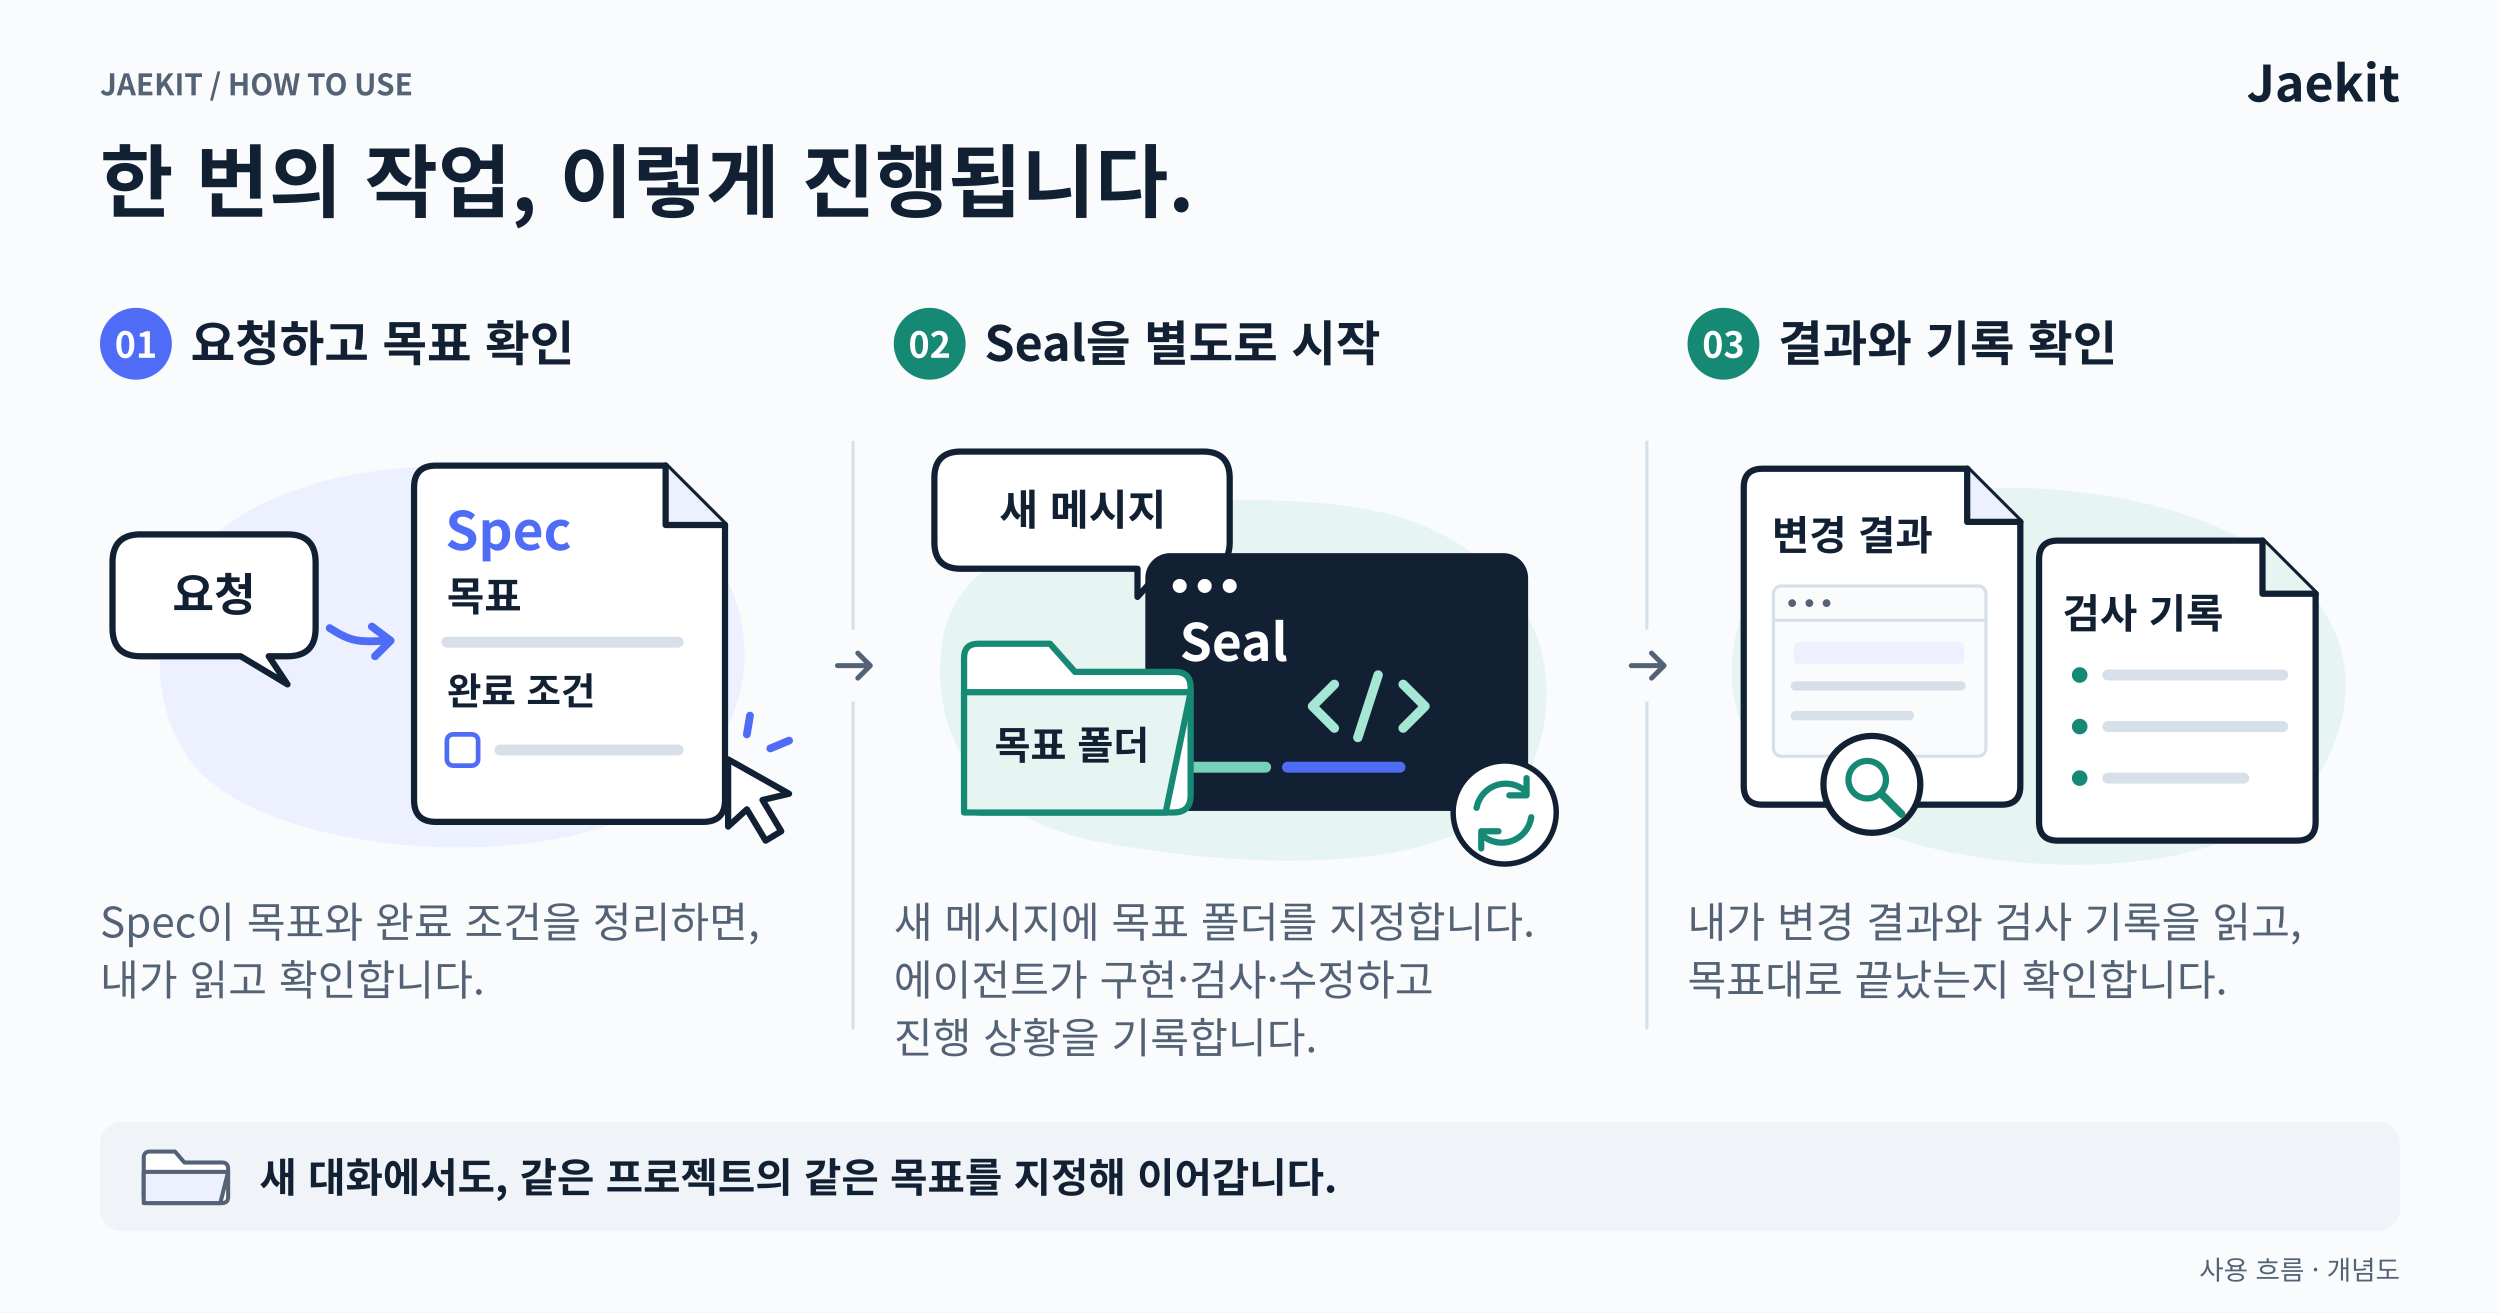
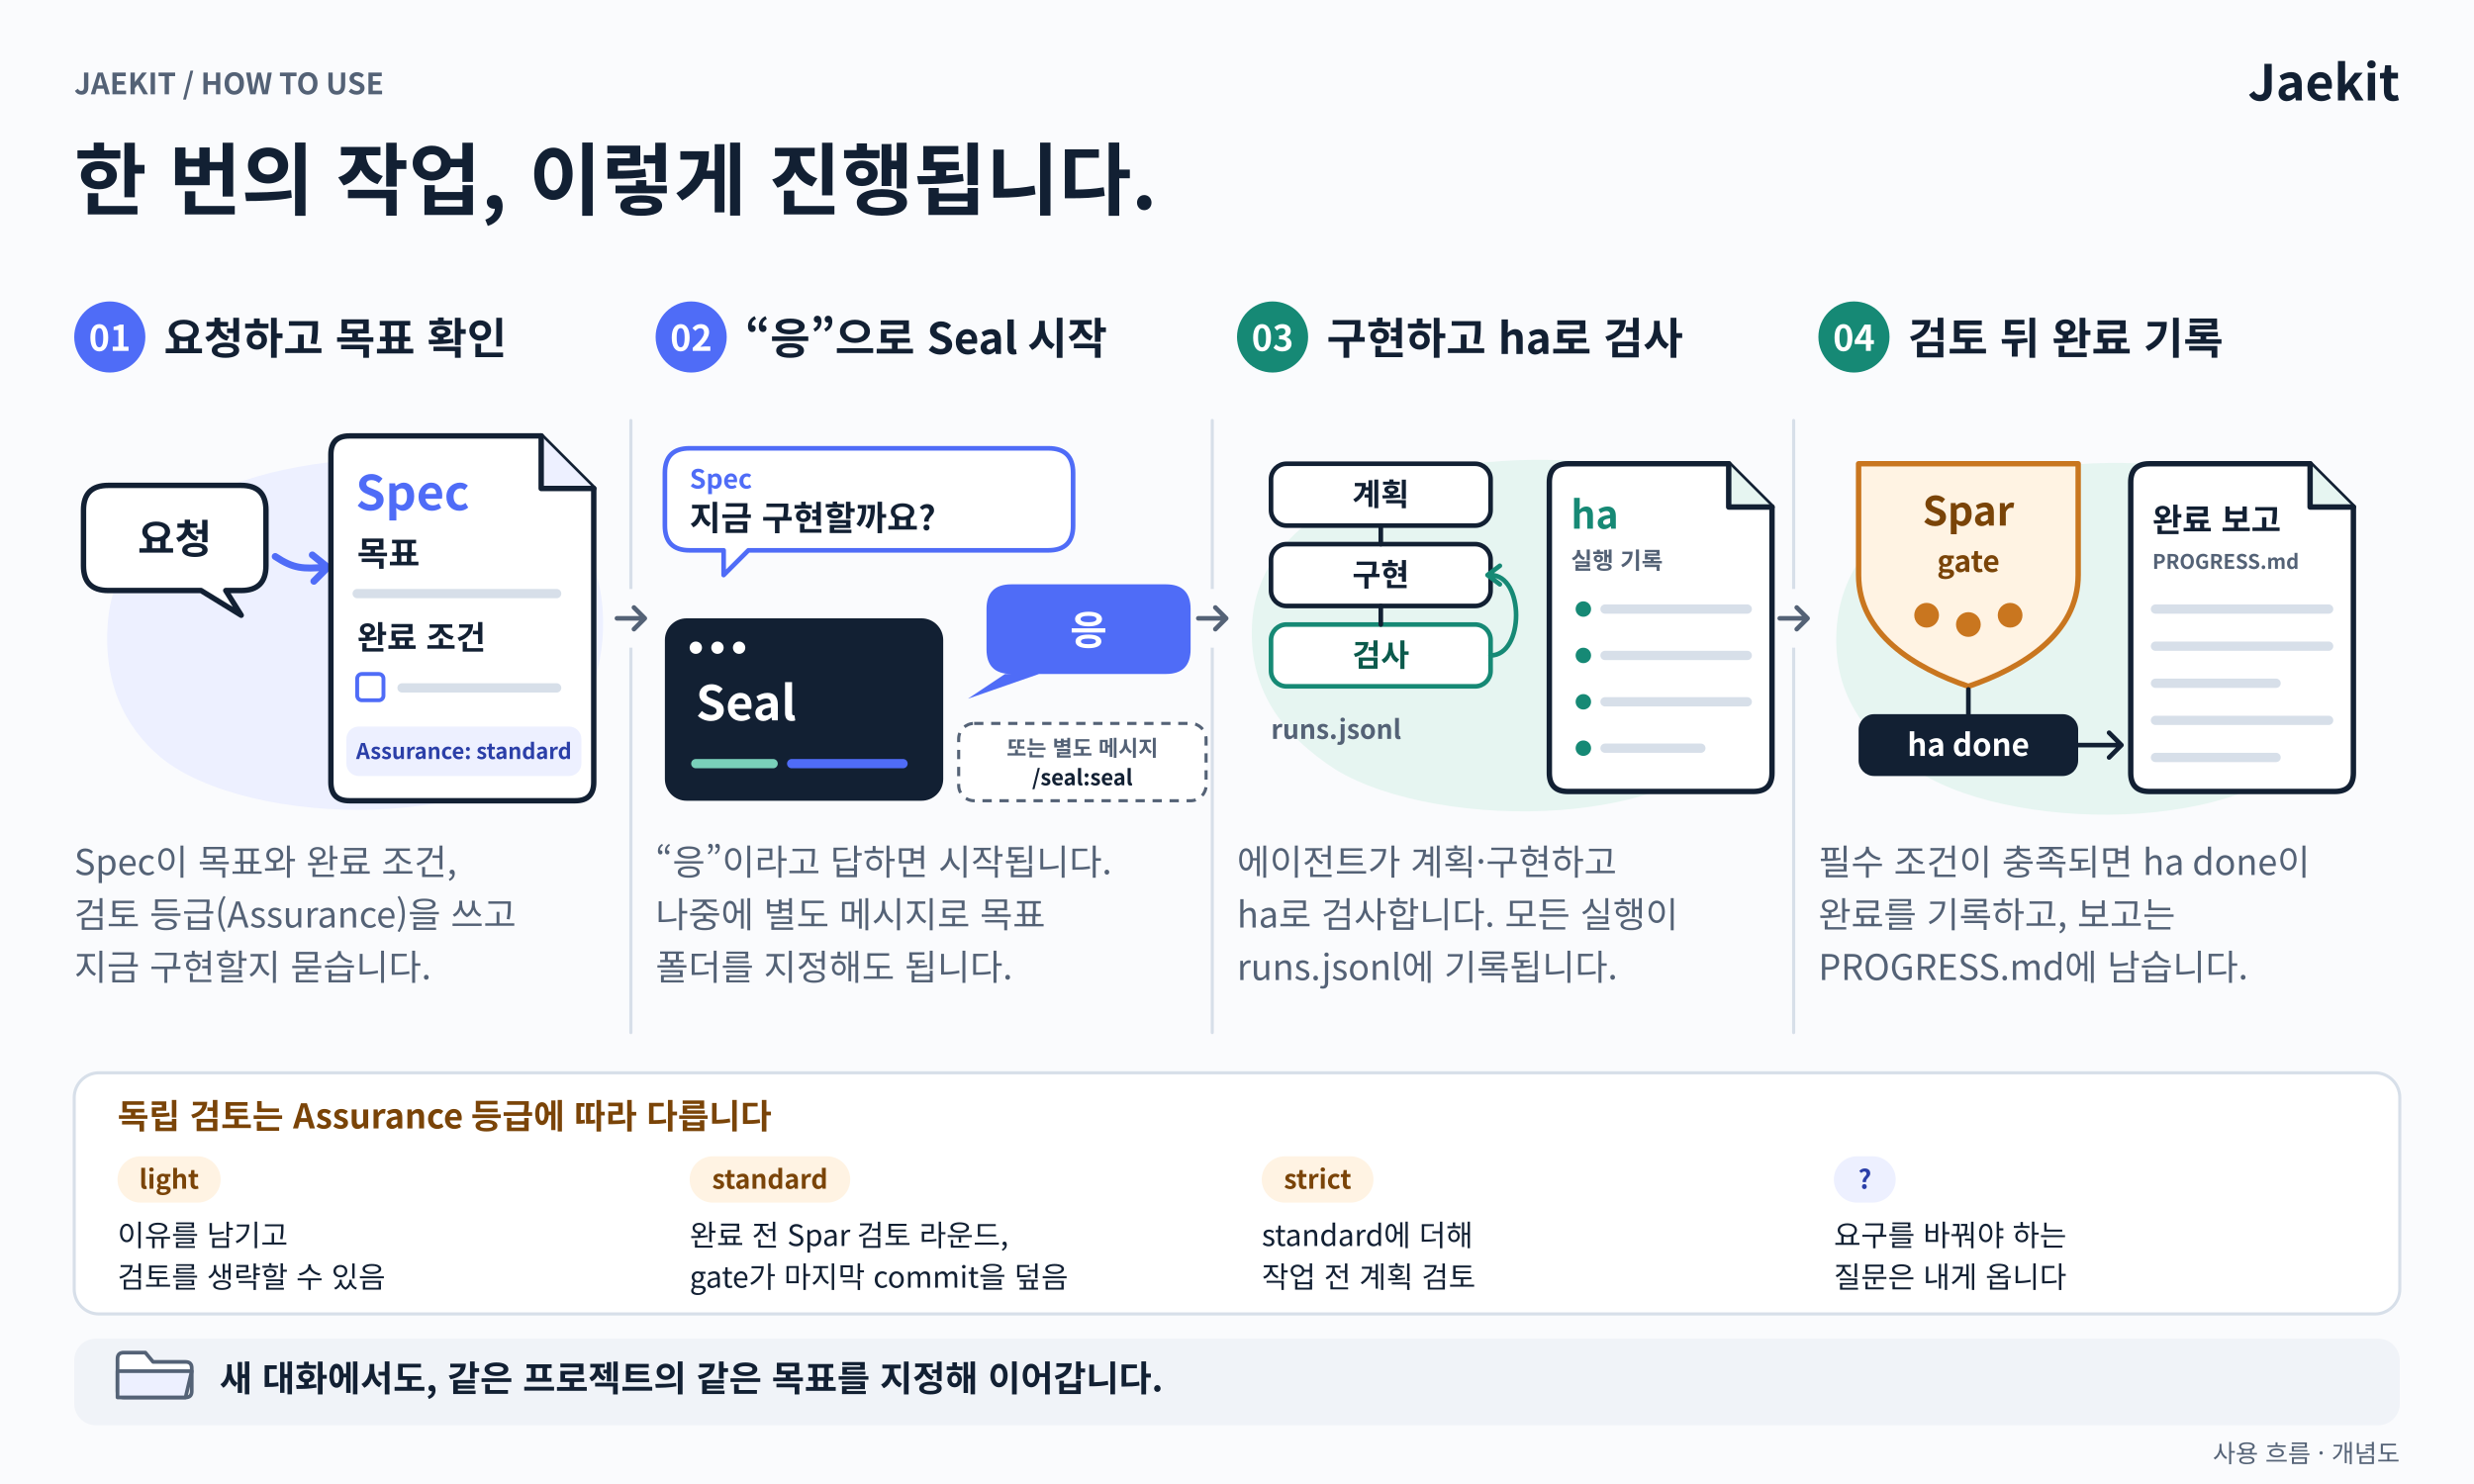
- <svg xmlns="http://www.w3.org/2000/svg" width="1600" height="840" viewBox="0 0 1600 840" role="img" aria-labelledby="title description" xml:lang="ko">
-   <rect x="0" y="0" width="1600" height="840" rx="0" fill="#FAFBFD" />
-   <text x="64" y="61" font-family="Noto Sans CJK KR, Noto Sans KR, sans-serif" font-size="19" font-weight="700" fill="#546276" text-anchor="start">JAEKIT / HOW TO USE</text>
-   <text x="1536" y="65" font-family="Noto Sans CJK KR, Noto Sans KR, sans-serif" font-size="32" font-weight="700" fill="#122033" text-anchor="end">Jaekit</text>
-   <text x="64" y="135" font-family="Noto Sans CJK KR, Noto Sans KR, sans-serif" font-size="51" font-weight="700" fill="#122033" text-anchor="start">한 번의 작업, 이렇게 진행됩니다.</text>
-   <circle cx="87" cy="220" r="23" fill="#4F6CF7" />
-   <text x="87" y="229" font-family="Noto Sans CJK KR, Noto Sans KR, sans-serif" font-size="23" font-weight="700" fill="#FFFFFF" text-anchor="middle">01</text>
-   <text x="122" y="231" font-family="Noto Sans CJK KR, Noto Sans KR, sans-serif" font-size="31" font-weight="700" fill="#122033" text-anchor="start">요청하고 목표 확인</text>
-   <circle cx="595" cy="220" r="23" fill="#168975" />
-   <text x="595" y="229" font-family="Noto Sans CJK KR, Noto Sans KR, sans-serif" font-size="23" font-weight="700" fill="#FFFFFF" text-anchor="middle">02</text>
-   <text x="630" y="231" font-family="Noto Sans CJK KR, Noto Sans KR, sans-serif" font-size="31" font-weight="700" fill="#122033" text-anchor="start">Seal을 별도로 시작</text>
-   <circle cx="1103" cy="220" r="23" fill="#168975" />
-   <text x="1103" y="229" font-family="Noto Sans CJK KR, Noto Sans KR, sans-serif" font-size="23" font-weight="700" fill="#FFFFFF" text-anchor="middle">03</text>
-   <text x="1138" y="231" font-family="Noto Sans CJK KR, Noto Sans KR, sans-serif" font-size="31" font-weight="700" fill="#122033" text-anchor="start">결과와 기록 확인</text>
-   <path d="M546 283L546 658" fill="none" stroke="#D7DFE9" stroke-width="2" stroke-linecap="round" stroke-linejoin="round" />
-   <circle cx="546" cy="426" r="23" fill="#FAFBFD" />
-   <path d="M536 426H556M549 418L557 426L549 434" fill="none" stroke="#546276" stroke-width="3.2" stroke-linecap="round" stroke-linejoin="round" />
-   <path d="M1054 283L1054 658" fill="none" stroke="#D7DFE9" stroke-width="2" stroke-linecap="round" stroke-linejoin="round" />
-   <circle cx="1054" cy="426" r="23" fill="#FAFBFD" />
-   <path d="M1044 426H1064M1057 418L1065 426L1057 434" fill="none" stroke="#546276" stroke-width="3.2" stroke-linecap="round" stroke-linejoin="round" />
-   <path d="M103 407C114 313 242 282 371 306C475 326 503 424 451 489C391 564 195 553 133 499C108 477 99 441 103 407Z" fill="#EDF0FF" />
-   <path d="M90 342H184Q202 342 202 360V402Q202 420 184 420H172L184 438L154 420H90Q72 420 72 402V360Q72 342 90 342Z" fill="#FFFFFF" stroke="#122033" stroke-width="4" stroke-linecap="round" stroke-linejoin="round" />
-   <text x="137" y="391" font-family="Noto Sans CJK KR, Noto Sans KR, sans-serif" font-size="29" font-weight="700" fill="#122033" text-anchor="middle">요청</text>
-   <path d="M211 402C225 411 230 411 248 410M238 401L250 410L240 420" fill="none" stroke="#4F6CF7" stroke-width="5" stroke-linecap="round" stroke-linejoin="round" />
-   <path d="M279 298H426L464 336V512Q464 526 450 526H279Q265 526 265 512V312Q265 298 279 298Z" fill="#FFFFFF" stroke="#122033" stroke-width="4" stroke-linecap="round" stroke-linejoin="round" />
-   <path d="M426 298V336H464" fill="#EDF0FF" stroke="#122033" stroke-width="4" stroke-linecap="round" stroke-linejoin="round" />
-   <text x="285" y="352" font-family="Noto Sans CJK KR, Noto Sans KR, sans-serif" font-size="34" font-weight="700" fill="#4F6CF7" text-anchor="start">Spec</text>
-   <text x="286" y="391" font-family="Noto Sans CJK KR, Noto Sans KR, sans-serif" font-size="26" font-weight="700" fill="#122033" text-anchor="start">목표</text>
-   <path d="M286 411H434" fill="none" stroke="#D7DFE9" stroke-width="7" stroke-linecap="round" stroke-linejoin="round" />
-   <text x="286" y="451" font-family="Noto Sans CJK KR, Noto Sans KR, sans-serif" font-size="24" font-weight="700" fill="#122033" text-anchor="start">완료 조건</text>
-   <rect x="286" y="470" width="20" height="20" rx="4" fill="#FFFFFF" stroke="#4F6CF7" stroke-width="3" />
-   <path d="M320 480H434" fill="none" stroke="#D7DFE9" stroke-width="7" stroke-linecap="round" stroke-linejoin="round" />
-   <path d="M466 486L466 529L478 518L490 538L500 532L488 512L505 508Z" fill="#FFFFFF" stroke="#122033" stroke-width="4" stroke-linecap="round" stroke-linejoin="round" />
-   <path d="M478 470L480 458" fill="none" stroke="#4F6CF7" stroke-width="5" stroke-linecap="round" stroke-linejoin="round" />
-   <path d="M493 479L505 474" fill="none" stroke="#4F6CF7" stroke-width="5" stroke-linecap="round" stroke-linejoin="round" />
-   <path d="M603 411C612 340 734 310 855 323C957 333 1011 407 982 486C953 563 809 558 704 539C632 526 594 476 603 411Z" fill="#E6F5F1" />
-   <path d="M615 289H770Q787 289 787 306V347Q787 364 770 364H744L728 382V364H615Q598 364 598 347V306Q598 289 615 289Z" fill="#FFFFFF" stroke="#122033" stroke-width="4" stroke-linecap="round" stroke-linejoin="round" />
-   <text x="693" y="336" font-family="Noto Sans CJK KR, Noto Sans KR, sans-serif" font-size="27" font-weight="700" fill="#122033" text-anchor="middle">새 메시지</text>
-   <rect x="733" y="354" width="245" height="165" rx="16" fill="#122033" />
-   <circle cx="755" cy="375" r="4.5" fill="#FFFFFF" />
-   <circle cx="771" cy="375" r="4.5" fill="#FFFFFF" />
-   <circle cx="787" cy="375" r="4.5" fill="#FFFFFF" />
-   <text x="755" y="423" font-family="Noto Sans CJK KR, Noto Sans KR, sans-serif" font-size="33" font-weight="700" fill="#FFFFFF" text-anchor="start">Seal</text>
-   <path d="M854 438L840 452L854 466M898 438L912 452L898 466M882 432L869 472" fill="none" stroke="#A5E6D5" stroke-width="6" stroke-linecap="round" stroke-linejoin="round" />
-   <path d="M755 491H810" fill="none" stroke="#79D0BA" stroke-width="7" stroke-linecap="round" stroke-linejoin="round" />
-   <path d="M824 491H896" fill="none" stroke="#4F6CF7" stroke-width="7" stroke-linecap="round" stroke-linejoin="round" />
-   <path d="M617 438V421Q617 412 626 412H672L688 430H752Q762 430 762 440V509Q762 520 751 520H628Q617 520 617 509Z" fill="#FFFFFF" stroke="#168975" stroke-width="4" stroke-linecap="round" stroke-linejoin="round" />
-   <path d="M617 443H762L746 520H617Z" fill="#E6F5F1" stroke="#168975" stroke-width="4" stroke-linecap="round" stroke-linejoin="round" />
-   <text x="686" y="486" font-family="Noto Sans CJK KR, Noto Sans KR, sans-serif" font-size="25" font-weight="700" fill="#122033" text-anchor="middle">목표 폴더</text>
-   <circle cx="963" cy="520" r="33" fill="#FFFFFF" stroke="#122033" stroke-width="3.5" />
-   <path d="M945 517A19 19 0 0 1 977 507M977 498V509H966M980 523A19 19 0 0 1 948 534M948 543V532H959" fill="none" stroke="#168975" stroke-width="4" stroke-linecap="round" stroke-linejoin="round" />
-   <path d="M1109 418C1118 333 1230 297 1352 318C1474 339 1526 410 1490 485C1451 566 1286 568 1190 528C1133 505 1103 468 1109 418Z" fill="#E6F5F1" />
-   <path d="M1128 300H1259L1293 334V503Q1293 515 1281 515H1128Q1116 515 1116 503V312Q1116 300 1128 300Z" fill="#FFFFFF" stroke="#122033" stroke-width="4" stroke-linecap="round" stroke-linejoin="round" />
-   <path d="M1259 300V334H1293" fill="#EDF0FF" stroke="#122033" stroke-width="4" stroke-linecap="round" stroke-linejoin="round" />
-   <text x="1134" y="352" font-family="Noto Sans CJK KR, Noto Sans KR, sans-serif" font-size="26" font-weight="700" fill="#122033" text-anchor="start">변경 결과</text>
-   <rect x="1135" y="375" width="136" height="109" rx="5" fill="#FAFBFD" stroke="#D7DFE9" stroke-width="2" />
-   <path d="M1135 397H1271" fill="none" stroke="#D7DFE9" stroke-width="2" stroke-linecap="round" stroke-linejoin="round" />
-   <circle cx="1147" cy="386" r="2.5" fill="#546276" />
-   <circle cx="1158" cy="386" r="2.5" fill="#546276" />
-   <circle cx="1169" cy="386" r="2.5" fill="#546276" />
-   <rect x="1148" y="411" width="109" height="14" rx="3" fill="#EDF0FF" />
-   <path d="M1149 439H1255" fill="none" stroke="#D7DFE9" stroke-width="6" stroke-linecap="round" stroke-linejoin="round" />
-   <path d="M1149 458H1222" fill="none" stroke="#D7DFE9" stroke-width="6" stroke-linecap="round" stroke-linejoin="round" />
-   <path d="M1317 346H1448L1482 380V526Q1482 538 1470 538H1317Q1305 538 1305 526V358Q1305 346 1317 346Z" fill="#FFFFFF" stroke="#122033" stroke-width="4" stroke-linecap="round" stroke-linejoin="round" />
-   <path d="M1448 346V380H1482" fill="#E6F5F1" stroke="#122033" stroke-width="4" stroke-linecap="round" stroke-linejoin="round" />
-   <text x="1320" y="402" font-family="Noto Sans CJK KR, Noto Sans KR, sans-serif" font-size="26" font-weight="700" fill="#122033" text-anchor="start">검사 기록</text>
-   <circle cx="1331" cy="432" r="5" fill="#168975" />
-   <path d="M1349 432H1461" fill="none" stroke="#D7DFE9" stroke-width="7" stroke-linecap="round" stroke-linejoin="round" />
-   <circle cx="1331" cy="465" r="5" fill="#168975" />
-   <path d="M1349 465H1461" fill="none" stroke="#D7DFE9" stroke-width="7" stroke-linecap="round" stroke-linejoin="round" />
-   <circle cx="1331" cy="498" r="5" fill="#168975" />
-   <path d="M1349 498H1436" fill="none" stroke="#D7DFE9" stroke-width="7" stroke-linecap="round" stroke-linejoin="round" />
-   <circle cx="1198" cy="502" r="31" fill="#FFFFFF" stroke="#122033" stroke-width="4" />
-   <circle cx="1195" cy="499" r="12" fill="#FFFFFF" stroke="#168975" stroke-width="4" />
-   <path d="M1204 508L1217 521" fill="none" stroke="#168975" stroke-width="5" stroke-linecap="round" stroke-linejoin="round" />
-   <text x="64" y="600" font-family="Noto Sans CJK KR, Noto Sans KR, sans-serif" font-size="27" font-weight="400" fill="#546276" text-anchor="start">Spec이 목표와 완료 조건을 정리하면,</text>
-   <text x="64" y="637" font-family="Noto Sans CJK KR, Noto Sans KR, sans-serif" font-size="27" font-weight="400" fill="#546276" text-anchor="start">내가 읽고 확인합니다.</text>
-   <text x="572" y="600" font-family="Noto Sans CJK KR, Noto Sans KR, sans-serif" font-size="27" font-weight="400" fill="#546276" text-anchor="start">새 메시지에 목표 폴더를 지정합니다.</text>
-   <text x="572" y="637" font-family="Noto Sans CJK KR, Noto Sans KR, sans-serif" font-size="27" font-weight="400" fill="#546276" text-anchor="start">에이전트가 구현·검사·수정하고</text>
-   <text x="572" y="674" font-family="Noto Sans CJK KR, Noto Sans KR, sans-serif" font-size="27" font-weight="400" fill="#546276" text-anchor="start">진행 상황을 기록합니다.</text>
-   <text x="1080" y="600" font-family="Noto Sans CJK KR, Noto Sans KR, sans-serif" font-size="27" font-weight="400" fill="#546276" text-anchor="start">내가 변경 결과와 검사 기록을 읽고,</text>
-   <text x="1080" y="637" font-family="Noto Sans CJK KR, Noto Sans KR, sans-serif" font-size="27" font-weight="400" fill="#546276" text-anchor="start">목표대로 끝났는지 확인합니다.</text>
-   <rect x="64" y="718" width="1472" height="70" rx="14" fill="#F0F3F8" />
-   <path d="M92 748V741Q92 737 96 737H112L118 744H142Q146 744 146 748V766Q146 770 142 770H96Q92 770 92 766Z" fill="#FFFFFF" stroke="#546276" stroke-width="2.6" stroke-linecap="round" stroke-linejoin="round" />
-   <path d="M92 750H146L141 770H92Z" fill="#EDF0FF" stroke="#546276" stroke-width="2.6" stroke-linecap="round" stroke-linejoin="round" />
-   <text x="166" y="763" font-family="Noto Sans CJK KR, Noto Sans KR, sans-serif" font-size="26" font-weight="700" fill="#122033" text-anchor="start">새 대화에서도, 같은 프로젝트의 같은 목표를 지정해 이어갑니다.</text>
-   <text x="1536" y="819" font-family="Noto Sans CJK KR, Noto Sans KR, sans-serif" font-size="17" font-weight="400" fill="#546276" text-anchor="end">사용 흐름 · 개념도</text>
+ <svg xmlns="http://www.w3.org/2000/svg" width="1600" height="960" viewBox="0 0 1600 960" role="img" aria-labelledby="title description" xml:lang="ko">
+   <rect x="0" y="0" width="1600" height="960" rx="0" fill="#FAFBFD" />
+   <text x="48" y="61" font-family="Noto Sans CJK KR, Noto Sans KR, sans-serif" font-size="19" font-weight="700" fill="#546276" text-anchor="start" xml:space="preserve">JAEKIT / HOW TO USE</text>
+   <text x="1552" y="65" font-family="Noto Sans CJK KR, Noto Sans KR, sans-serif" font-size="32" font-weight="700" fill="#122033" text-anchor="end" xml:space="preserve">Jaekit</text>
+   <text x="48" y="135" font-family="Noto Sans CJK KR, Noto Sans KR, sans-serif" font-size="51" font-weight="700" fill="#122033" text-anchor="start" xml:space="preserve">한 번의 작업, 이렇게 진행됩니다.</text>
+   <circle cx="71" cy="218" r="23" fill="#4F6CF7" />
+   <text x="71" y="227" font-family="Noto Sans CJK KR, Noto Sans KR, sans-serif" font-size="23" font-weight="700" fill="#FFFFFF" text-anchor="middle" xml:space="preserve">01</text>
+   <text x="106" y="229" font-family="Noto Sans CJK KR, Noto Sans KR, sans-serif" font-size="28" font-weight="700" fill="#122033" text-anchor="start" xml:space="preserve">요청하고 목표 확인</text>
+   <circle cx="447" cy="218" r="23" fill="#4F6CF7" />
+   <text x="447" y="227" font-family="Noto Sans CJK KR, Noto Sans KR, sans-serif" font-size="23" font-weight="700" fill="#FFFFFF" text-anchor="middle" xml:space="preserve">02</text>
+   <text x="482" y="229" font-family="Noto Sans CJK KR, Noto Sans KR, sans-serif" font-size="28" font-weight="700" fill="#122033" text-anchor="start" xml:space="preserve">“응”으로 Seal 시작</text>
+   <circle cx="823" cy="218" r="23" fill="#168975" />
+   <text x="823" y="227" font-family="Noto Sans CJK KR, Noto Sans KR, sans-serif" font-size="23" font-weight="700" fill="#FFFFFF" text-anchor="middle" xml:space="preserve">03</text>
+   <text x="858" y="229" font-family="Noto Sans CJK KR, Noto Sans KR, sans-serif" font-size="28" font-weight="700" fill="#122033" text-anchor="start" xml:space="preserve">구현하고 ha로 검사</text>
+   <circle cx="1199" cy="218" r="23" fill="#168975" />
+   <text x="1199" y="227" font-family="Noto Sans CJK KR, Noto Sans KR, sans-serif" font-size="23" font-weight="700" fill="#FFFFFF" text-anchor="middle" xml:space="preserve">04</text>
+   <text x="1234" y="229" font-family="Noto Sans CJK KR, Noto Sans KR, sans-serif" font-size="28" font-weight="700" fill="#122033" text-anchor="start" xml:space="preserve">검토 뒤 완료 기록</text>
+   <path d="M408 272L408 668" fill="none" stroke="#D7DFE9" stroke-width="2" stroke-linecap="round" stroke-linejoin="round" />
+   <circle cx="408" cy="400" r="19" fill="#FAFBFD" />
+   <path d="M399 400H417M410 393L417 400L410 407" fill="none" stroke="#546276" stroke-width="3" stroke-linecap="round" stroke-linejoin="round" />
+   <path d="M784 272L784 668" fill="none" stroke="#D7DFE9" stroke-width="2" stroke-linecap="round" stroke-linejoin="round" />
+   <circle cx="784" cy="400" r="19" fill="#FAFBFD" />
+   <path d="M775 400H793M786 393L793 400L786 407" fill="none" stroke="#546276" stroke-width="3" stroke-linecap="round" stroke-linejoin="round" />
+   <path d="M1160 272L1160 668" fill="none" stroke="#D7DFE9" stroke-width="2" stroke-linecap="round" stroke-linejoin="round" />
+   <circle cx="1160" cy="400" r="19" fill="#FAFBFD" />
+   <path d="M1151 400H1169M1162 393L1169 400L1162 407" fill="none" stroke="#546276" stroke-width="3" stroke-linecap="round" stroke-linejoin="round" />
+   <path d="M70 400C78 318 196 286 300 300C392 312 410 410 370 472C326 540 160 536 104 490C80 470 66 440 70 400Z" fill="#EDF0FF" />
+   <path d="M70 314H156Q172 314 172 330V366Q172 382 156 382H146L156 398L130 382H70Q54 382 54 366V330Q54 314 70 314Z" fill="#FFFFFF" stroke="#122033" stroke-width="3.5" stroke-linecap="round" stroke-linejoin="round" />
+   <text x="113" y="358" font-family="Noto Sans CJK KR, Noto Sans KR, sans-serif" font-size="26" font-weight="700" fill="#122033" text-anchor="middle" xml:space="preserve">요청</text>
+   <path d="M178 360C190 368 196 368 210 367M202 359L212 367L203 376" fill="none" stroke="#4F6CF7" stroke-width="4.5" stroke-linecap="round" stroke-linejoin="round" />
+   <path d="M226 282H350L384 316V506Q384 518 372 518H226Q214 518 214 506V294Q214 282 226 282Z" fill="#FFFFFF" stroke="#122033" stroke-width="3.5" stroke-linecap="round" stroke-linejoin="round" />
+   <path d="M350 282V316H384" fill="#EDF0FF" stroke="#122033" stroke-width="3.5" stroke-linecap="round" stroke-linejoin="round" />
+   <text x="230" y="330" font-family="Noto Sans CJK KR, Noto Sans KR, sans-serif" font-size="31" font-weight="700" fill="#4F6CF7" text-anchor="start" xml:space="preserve">Spec</text>
+   <text x="231" y="366" font-family="Noto Sans CJK KR, Noto Sans KR, sans-serif" font-size="22" font-weight="700" fill="#122033" text-anchor="start" xml:space="preserve">목표</text>
+   <path d="M231 384H360" fill="none" stroke="#D7DFE9" stroke-width="6" stroke-linecap="round" stroke-linejoin="round" />
+   <text x="231" y="420" font-family="Noto Sans CJK KR, Noto Sans KR, sans-serif" font-size="21" font-weight="700" fill="#122033" text-anchor="start" xml:space="preserve">완료 조건</text>
+   <rect x="231" y="436" width="17" height="17" rx="3" fill="#FFFFFF" stroke="#4F6CF7" stroke-width="2.5" />
+   <path d="M260 445H360" fill="none" stroke="#D7DFE9" stroke-width="6" stroke-linecap="round" stroke-linejoin="round" />
+   <rect x="224" y="470" width="152" height="32" rx="8" fill="#EDF0FF" />
+   <text x="300" y="491" font-family="Noto Sans CJK KR, Noto Sans KR, sans-serif" font-size="14" font-weight="700" fill="#2B3FA8" text-anchor="middle" xml:space="preserve">Assurance: standard</text>
+   <path d="M446 290H678Q694 290 694 306V340Q694 356 678 356H484L468 372V356H446Q430 356 430 340V306Q430 290 446 290Z" fill="#FFFFFF" stroke="#4F6CF7" stroke-width="3" stroke-linecap="round" stroke-linejoin="round" />
+   <text x="446" y="316" font-family="Noto Sans CJK KR, Noto Sans KR, sans-serif" font-size="17" font-weight="700" fill="#4F6CF7" text-anchor="start" xml:space="preserve">Spec</text>
+   <text x="446" y="343" font-family="Noto Sans CJK KR, Noto Sans KR, sans-serif" font-size="22" font-weight="700" fill="#122033" text-anchor="start" xml:space="preserve">지금 구현할까요?</text>
+   <path d="M654 378H754Q770 378 770 394V420Q770 436 754 436H672L626 452L650 436H654Q638 436 638 420V394Q638 378 654 378Z" fill="#4F6CF7" />
+   <text x="704" y="417" font-family="Noto Sans CJK KR, Noto Sans KR, sans-serif" font-size="26" font-weight="700" fill="#FFFFFF" text-anchor="middle" xml:space="preserve">응</text>
+   <rect x="430" y="400" width="180" height="118" rx="14" fill="#122033" />
+   <circle cx="450" cy="419" r="4" fill="#FFFFFF" />
+   <circle cx="464" cy="419" r="4" fill="#FFFFFF" />
+   <circle cx="478" cy="419" r="4" fill="#FFFFFF" />
+   <text x="450" y="466" font-family="Noto Sans CJK KR, Noto Sans KR, sans-serif" font-size="31" font-weight="700" fill="#FFFFFF" text-anchor="start" xml:space="preserve">Seal</text>
+   <path d="M450 494H500" fill="none" stroke="#79D0BA" stroke-width="6" stroke-linecap="round" stroke-linejoin="round" />
+   <path d="M512 494H584" fill="none" stroke="#4F6CF7" stroke-width="6" stroke-linecap="round" stroke-linejoin="round" />
+   <rect x="620" y="468" width="160" height="50" rx="10" fill="#FFFFFF" stroke="#546276" stroke-width="2" stroke-dasharray="6 5" />
+   <text x="700" y="489" font-family="Noto Sans CJK KR, Noto Sans KR, sans-serif" font-size="14" font-weight="700" fill="#546276" text-anchor="middle" xml:space="preserve">또는 별도 메시지</text>
+   <text x="700" y="508" font-family="Noto Sans CJK KR, Noto Sans KR, sans-serif" font-size="14" font-weight="700" fill="#122033" text-anchor="middle" xml:space="preserve">/seal:seal</text>
+   <path d="M810 400C818 318 936 288 1040 300C1136 312 1160 400 1130 466C1096 538 930 538 864 498C830 476 806 446 810 400Z" fill="#E6F5F1" />
+   <rect x="822" y="300" width="142" height="40" rx="10" fill="#FFFFFF" stroke="#122033" stroke-width="3" />
+   <text x="893" y="327" font-family="Noto Sans CJK KR, Noto Sans KR, sans-serif" font-size="20" font-weight="700" fill="#122033" text-anchor="middle" xml:space="preserve">계획</text>
+   <rect x="822" y="352" width="142" height="40" rx="10" fill="#FFFFFF" stroke="#122033" stroke-width="3" />
+   <text x="893" y="379" font-family="Noto Sans CJK KR, Noto Sans KR, sans-serif" font-size="20" font-weight="700" fill="#122033" text-anchor="middle" xml:space="preserve">구현</text>
+   <rect x="822" y="404" width="142" height="40" rx="10" fill="#FFFFFF" stroke="#168975" stroke-width="3" />
+   <text x="893" y="431" font-family="Noto Sans CJK KR, Noto Sans KR, sans-serif" font-size="20" font-weight="700" fill="#0B5A4C" text-anchor="middle" xml:space="preserve">검사</text>
+   <path d="M893 340V352M893 392V404" fill="none" stroke="#122033" stroke-width="3" stroke-linecap="round" stroke-linejoin="round" />
+   <path d="M964 424C986 424 986 372 964 372M970 366L962 372L970 378" fill="none" stroke="#168975" stroke-width="3" stroke-linecap="round" stroke-linejoin="round" />
+   <path d="M1014 300H1118L1146 328V500Q1146 512 1134 512H1014Q1002 512 1002 500V312Q1002 300 1014 300Z" fill="#FFFFFF" stroke="#122033" stroke-width="3.5" stroke-linecap="round" stroke-linejoin="round" />
+   <path d="M1118 300V328H1146" fill="#E6F5F1" stroke="#122033" stroke-width="3.5" stroke-linecap="round" stroke-linejoin="round" />
+   <text x="1016" y="342" font-family="Noto Sans CJK KR, Noto Sans KR, sans-serif" font-size="25" font-weight="700" fill="#168975" text-anchor="start" xml:space="preserve">ha</text>
+   <text x="1016" y="368" font-family="Noto Sans CJK KR, Noto Sans KR, sans-serif" font-size="15" font-weight="700" fill="#546276" text-anchor="start" xml:space="preserve">실행 기록</text>
+   <circle cx="1024" cy="394" r="5" fill="#168975" />
+   <path d="M1038 394H1130" fill="none" stroke="#D7DFE9" stroke-width="6" stroke-linecap="round" stroke-linejoin="round" />
+   <circle cx="1024" cy="424" r="5" fill="#168975" />
+   <path d="M1038 424H1130" fill="none" stroke="#D7DFE9" stroke-width="6" stroke-linecap="round" stroke-linejoin="round" />
+   <circle cx="1024" cy="454" r="5" fill="#168975" />
+   <path d="M1038 454H1130" fill="none" stroke="#D7DFE9" stroke-width="6" stroke-linecap="round" stroke-linejoin="round" />
+   <circle cx="1024" cy="484" r="5" fill="#168975" />
+   <path d="M1038 484H1100" fill="none" stroke="#D7DFE9" stroke-width="6" stroke-linecap="round" stroke-linejoin="round" />
+   <text x="822" y="478" font-family="Noto Sans CJK KR, Noto Sans KR, sans-serif" font-size="17" font-weight="700" fill="#546276" text-anchor="start" xml:space="preserve">runs.jsonl</text>
+   <path d="M1188 404C1196 320 1308 290 1412 302C1516 316 1538 404 1506 470C1468 540 1306 540 1242 500C1206 478 1184 448 1188 404Z" fill="#E6F5F1" />
+   <path d="M1202 300H1344V372C1344 410 1308 432 1273 444C1238 432 1202 410 1202 372Z" fill="#FFF3E3" stroke="#C9761F" stroke-width="3.5" stroke-linecap="round" stroke-linejoin="round" />
+   <text x="1273" y="340" font-family="Noto Sans CJK KR, Noto Sans KR, sans-serif" font-size="26" font-weight="700" fill="#7A4408" text-anchor="middle" xml:space="preserve">Spar</text>
+   <text x="1273" y="370" font-family="Noto Sans CJK KR, Noto Sans KR, sans-serif" font-size="19" font-weight="700" fill="#7A4408" text-anchor="middle" xml:space="preserve">gate</text>
+   <circle cx="1246" cy="398" r="8" fill="#C9761F" />
+   <circle cx="1273" cy="404" r="8" fill="#C9761F" />
+   <circle cx="1300" cy="398" r="8" fill="#C9761F" />
+   <rect x="1202" y="462" width="142" height="40" rx="10" fill="#122033" />
+   <text x="1273" y="489" font-family="Noto Sans CJK KR, Noto Sans KR, sans-serif" font-size="20" font-weight="700" fill="#FFFFFF" text-anchor="middle" xml:space="preserve">ha done</text>
+   <path d="M1273 446V462" fill="none" stroke="#122033" stroke-width="3" stroke-linecap="round" stroke-linejoin="round" />
+   <path d="M1344 482H1372M1364 474L1372 482L1364 490" fill="none" stroke="#122033" stroke-width="3" stroke-linecap="round" stroke-linejoin="round" />
+   <path d="M1390 300H1494L1522 328V500Q1522 512 1510 512H1390Q1378 512 1378 500V312Q1378 300 1390 300Z" fill="#FFFFFF" stroke="#122033" stroke-width="3.5" stroke-linecap="round" stroke-linejoin="round" />
+   <path d="M1494 300V328H1522" fill="#E6F5F1" stroke="#122033" stroke-width="3.5" stroke-linecap="round" stroke-linejoin="round" />
+   <text x="1392" y="344" font-family="Noto Sans CJK KR, Noto Sans KR, sans-serif" font-size="21" font-weight="700" fill="#122033" text-anchor="start" xml:space="preserve">완료 보고</text>
+   <text x="1392" y="368" font-family="Noto Sans CJK KR, Noto Sans KR, sans-serif" font-size="13" font-weight="700" fill="#546276" text-anchor="start" xml:space="preserve">PROGRESS.md</text>
+   <path d="M1394 394H1506" fill="none" stroke="#D7DFE9" stroke-width="6" stroke-linecap="round" stroke-linejoin="round" />
+   <path d="M1394 418H1506" fill="none" stroke="#D7DFE9" stroke-width="6" stroke-linecap="round" stroke-linejoin="round" />
+   <path d="M1394 442H1472" fill="none" stroke="#D7DFE9" stroke-width="6" stroke-linecap="round" stroke-linejoin="round" />
+   <path d="M1394 466H1506" fill="none" stroke="#D7DFE9" stroke-width="6" stroke-linecap="round" stroke-linejoin="round" />
+   <path d="M1394 490H1472" fill="none" stroke="#D7DFE9" stroke-width="6" stroke-linecap="round" stroke-linejoin="round" />
+   <text x="48" y="566" font-family="Noto Sans CJK KR, Noto Sans KR, sans-serif" font-size="23" font-weight="400" fill="#546276" text-anchor="start" xml:space="preserve">Spec이 목표와 완료 조건,</text>
+   <text x="48" y="600" font-family="Noto Sans CJK KR, Noto Sans KR, sans-serif" font-size="23" font-weight="400" fill="#546276" text-anchor="start" xml:space="preserve">검토 등급(Assurance)을 쓰고</text>
+   <text x="48" y="634" font-family="Noto Sans CJK KR, Noto Sans KR, sans-serif" font-size="23" font-weight="400" fill="#546276" text-anchor="start" xml:space="preserve">지금 구현할지 묻습니다.</text>
+   <text x="424" y="566" font-family="Noto Sans CJK KR, Noto Sans KR, sans-serif" font-size="23" font-weight="400" fill="#546276" text-anchor="start" xml:space="preserve">“응”이라고 답하면 시작됩니다.</text>
+   <text x="424" y="600" font-family="Noto Sans CJK KR, Noto Sans KR, sans-serif" font-size="23" font-weight="400" fill="#546276" text-anchor="start" xml:space="preserve">나중에 별도 메시지로 목표</text>
+   <text x="424" y="634" font-family="Noto Sans CJK KR, Noto Sans KR, sans-serif" font-size="23" font-weight="400" fill="#546276" text-anchor="start" xml:space="preserve">폴더를 지정해도 됩니다.</text>
+   <text x="800" y="566" font-family="Noto Sans CJK KR, Noto Sans KR, sans-serif" font-size="23" font-weight="400" fill="#546276" text-anchor="start" xml:space="preserve">에이전트가 계획·구현하고</text>
+   <text x="800" y="600" font-family="Noto Sans CJK KR, Noto Sans KR, sans-serif" font-size="23" font-weight="400" fill="#546276" text-anchor="start" xml:space="preserve">ha로 검사합니다. 모든 실행이</text>
+   <text x="800" y="634" font-family="Noto Sans CJK KR, Noto Sans KR, sans-serif" font-size="23" font-weight="400" fill="#546276" text-anchor="start" xml:space="preserve">runs.jsonl에 기록됩니다.</text>
+   <text x="1176" y="566" font-family="Noto Sans CJK KR, Noto Sans KR, sans-serif" font-size="23" font-weight="400" fill="#546276" text-anchor="start" xml:space="preserve">필수 조건이 충족되면 ha done이</text>
+   <text x="1176" y="600" font-family="Noto Sans CJK KR, Noto Sans KR, sans-serif" font-size="23" font-weight="400" fill="#546276" text-anchor="start" xml:space="preserve">완료를 기록하고, 보고는</text>
+   <text x="1176" y="634" font-family="Noto Sans CJK KR, Noto Sans KR, sans-serif" font-size="23" font-weight="400" fill="#546276" text-anchor="start" xml:space="preserve">PROGRESS.md에 남습니다.</text>
+   <rect x="48" y="694" width="1504" height="156" rx="16" fill="#FFFFFF" stroke="#D7DFE9" stroke-width="2" />
+   <text x="76" y="730" font-family="Noto Sans CJK KR, Noto Sans KR, sans-serif" font-size="22" font-weight="700" fill="#7A4408" text-anchor="start" xml:space="preserve">독립 검토는 Assurance 등급에 따라 다릅니다</text>
+   <rect x="76" y="748" width="66.709" height="30" rx="15" fill="#FFF3E3" />
+   <text x="109.355" y="769" font-family="Noto Sans CJK KR, Noto Sans KR, sans-serif" font-size="17" font-weight="700" fill="#7A4408" text-anchor="middle" xml:space="preserve">light</text>
+   <text x="76" y="806" font-family="Noto Sans CJK KR, Noto Sans KR, sans-serif" font-size="19" font-weight="400" fill="#122033" text-anchor="start" xml:space="preserve">이유를 남기고</text>
+   <text x="76" y="833" font-family="Noto Sans CJK KR, Noto Sans KR, sans-serif" font-size="19" font-weight="400" fill="#122033" text-anchor="start" xml:space="preserve">검토를 생략할 수 있음</text>
+   <rect x="446" y="748" width="103.871" height="30" rx="15" fill="#FFF3E3" />
+   <text x="497.935" y="769" font-family="Noto Sans CJK KR, Noto Sans KR, sans-serif" font-size="17" font-weight="700" fill="#7A4408" text-anchor="middle" xml:space="preserve">standard</text>
+   <text x="446" y="806" font-family="Noto Sans CJK KR, Noto Sans KR, sans-serif" font-size="19" font-weight="400" fill="#122033" text-anchor="start" xml:space="preserve">완료 전 Spar 검토 라운드,</text>
+   <text x="446" y="833" font-family="Noto Sans CJK KR, Noto Sans KR, sans-serif" font-size="19" font-weight="400" fill="#122033" text-anchor="start" xml:space="preserve">gate가 마지막 commit을 덮음</text>
+   <rect x="816" y="748" width="72.268" height="30" rx="15" fill="#FFF3E3" />
+   <text x="852.134" y="769" font-family="Noto Sans CJK KR, Noto Sans KR, sans-serif" font-size="17" font-weight="700" fill="#7A4408" text-anchor="middle" xml:space="preserve">strict</text>
+   <text x="816" y="806" font-family="Noto Sans CJK KR, Noto Sans KR, sans-serif" font-size="19" font-weight="400" fill="#122033" text-anchor="start" xml:space="preserve">standard에 더해</text>
+   <text x="816" y="833" font-family="Noto Sans CJK KR, Noto Sans KR, sans-serif" font-size="19" font-weight="400" fill="#122033" text-anchor="start" xml:space="preserve">작업 전 계획 검토</text>
+   <rect x="1186" y="748" width="40" height="30" rx="15" fill="#EDF0FF" />
+   <text x="1206.0" y="769" font-family="Noto Sans CJK KR, Noto Sans KR, sans-serif" font-size="17" font-weight="700" fill="#2B3FA8" text-anchor="middle" xml:space="preserve">?</text>
+   <text x="1186" y="806" font-family="Noto Sans CJK KR, Noto Sans KR, sans-serif" font-size="19" font-weight="400" fill="#122033" text-anchor="start" xml:space="preserve">요구를 바꿔야 하는</text>
+   <text x="1186" y="833" font-family="Noto Sans CJK KR, Noto Sans KR, sans-serif" font-size="19" font-weight="400" fill="#122033" text-anchor="start" xml:space="preserve">질문은 내게 옵니다</text>
+   <rect x="48" y="866" width="1504" height="56" rx="14" fill="#F0F3F8" />
+   <path d="M76 885V879Q76 875 80 875H94L99 881H120Q124 881 124 885V900Q124 904 120 904H80Q76 904 76 900Z" fill="#FFFFFF" stroke="#546276" stroke-width="2.4" stroke-linecap="round" stroke-linejoin="round" />
+   <path d="M76 887H124L120 904H76Z" fill="#EDF0FF" stroke="#546276" stroke-width="2.4" stroke-linecap="round" stroke-linejoin="round" />
+   <text x="142" y="900" font-family="Noto Sans CJK KR, Noto Sans KR, sans-serif" font-size="23" font-weight="700" fill="#122033" text-anchor="start" xml:space="preserve">새 대화에서도, 같은 프로젝트의 같은 목표를 지정해 이어갑니다.</text>
+   <text x="1552" y="946" font-family="Noto Sans CJK KR, Noto Sans KR, sans-serif" font-size="16" font-weight="400" fill="#546276" text-anchor="end" xml:space="preserve">사용 흐름 · 개념도</text>
</svg>
